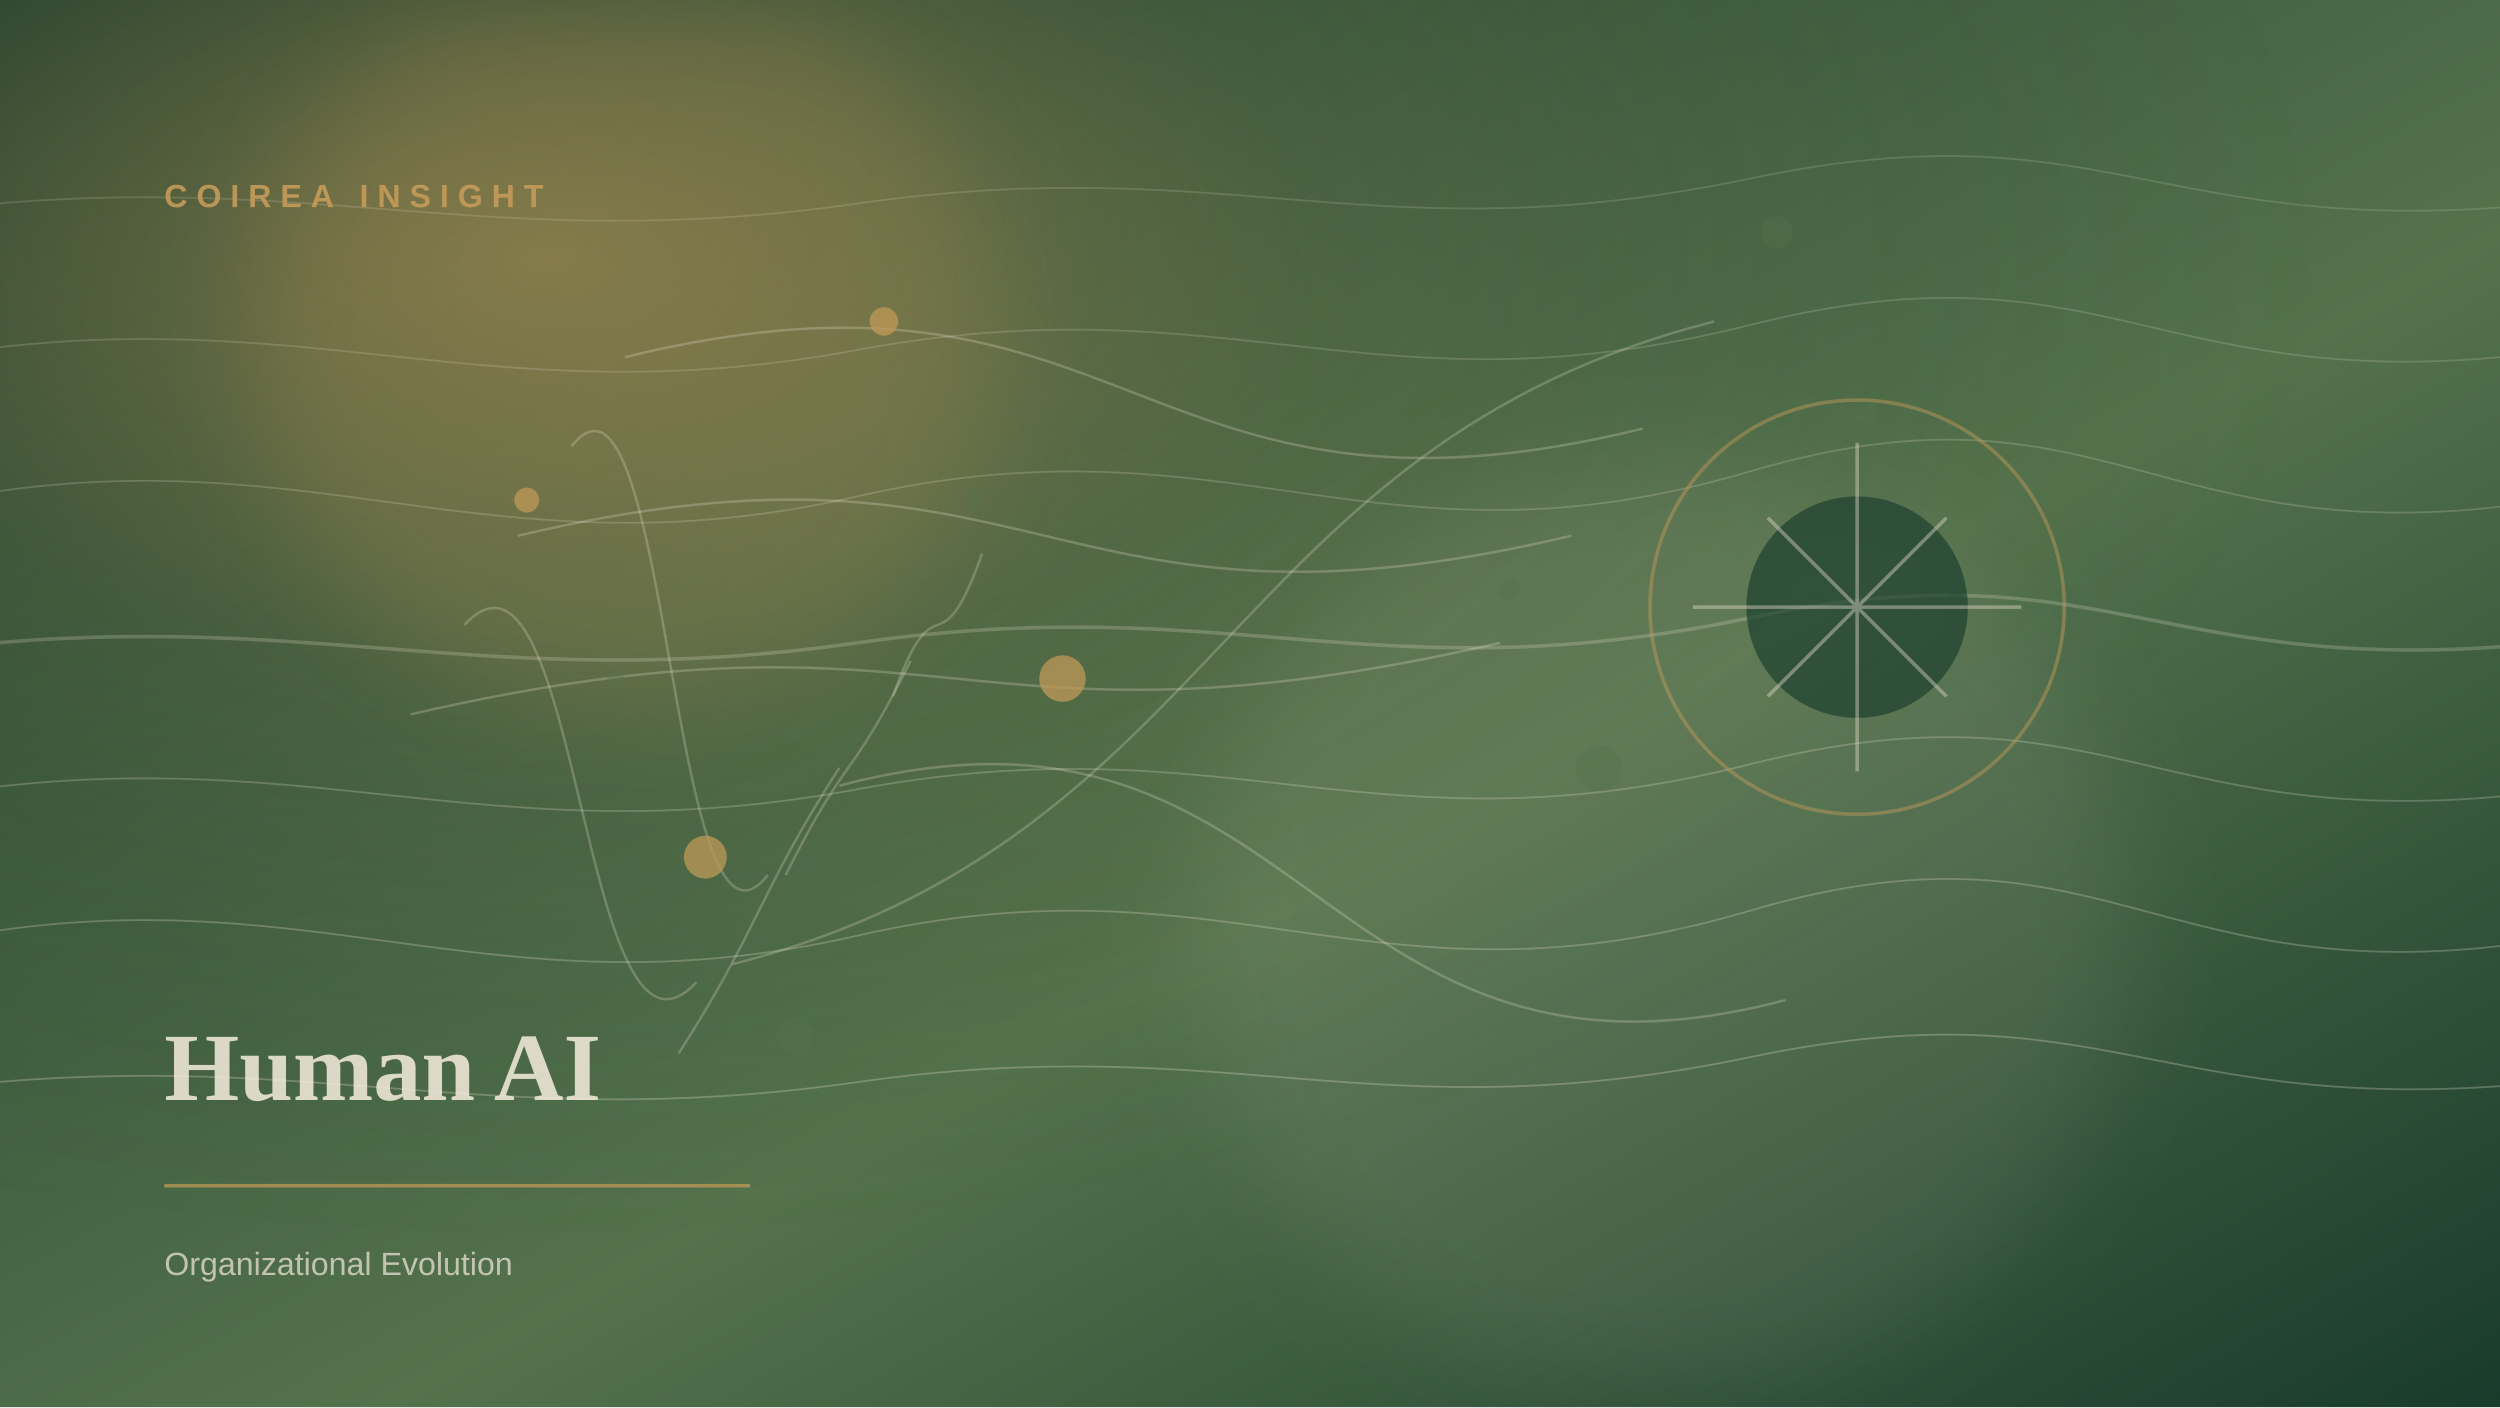
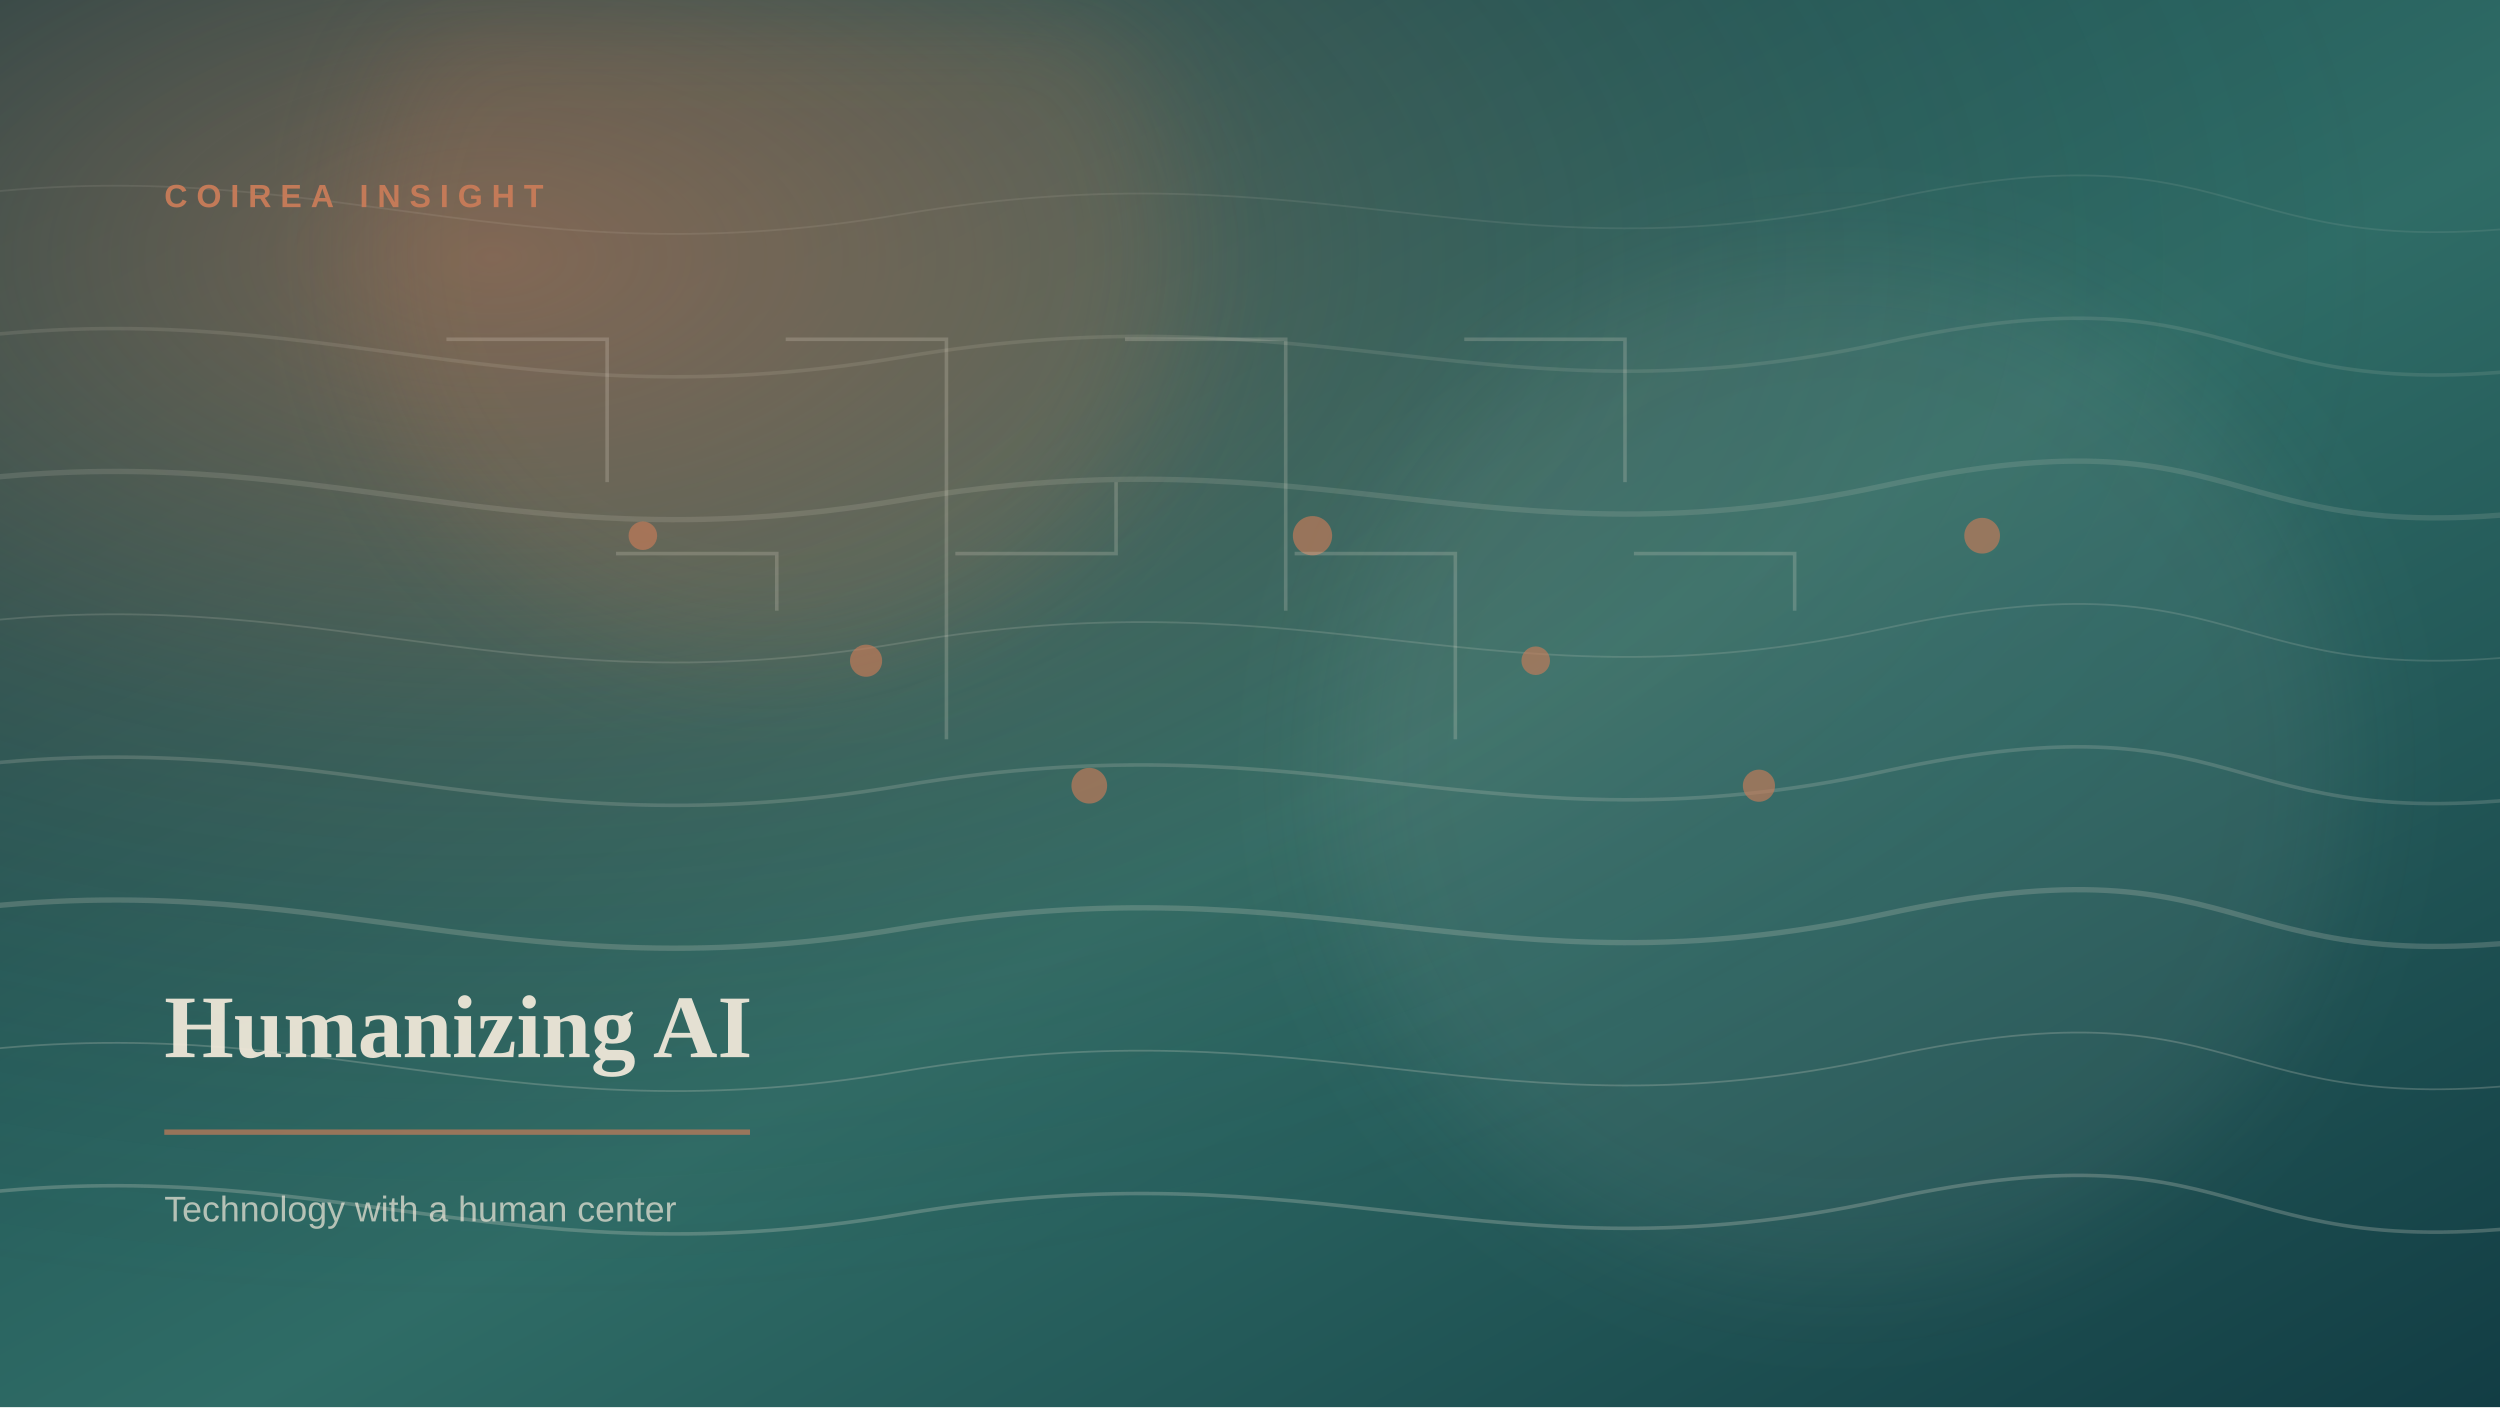
<svg xmlns="http://www.w3.org/2000/svg" width="1400" height="788" viewBox="0 0 1400 788" role="img" aria-labelledby="title desc">
  <defs>
    <linearGradient id="bg" x1="0" y1="0" x2="1" y2="1">
-       <stop offset="0" stop-color="#193b2b" />
-       <stop offset=".58" stop-color="#54724c" />
-       <stop offset="1" stop-color="#193b2b" />
+       <stop offset="0" stop-color="#123d44" />
+       <stop offset=".55" stop-color="#2f6c66" />
+       <stop offset="1" stop-color="#123d44" />
    </linearGradient>
-     <radialGradient id="glow" cx=".22" cy=".18" r=".72">
-       <stop offset="0" stop-color="#c29a58" stop-opacity=".5" />
-       <stop offset=".42" stop-color="#c29a58" stop-opacity=".12" />
-       <stop offset="1" stop-color="#193b2b" stop-opacity="0" />
+     <radialGradient id="glow" cx=".2" cy=".18" r=".76">
+       <stop offset="0" stop-color="#c77b58" stop-opacity=".52" />
+       <stop offset=".46" stop-color="#c77b58" stop-opacity=".14" />
+       <stop offset="1" stop-color="#123d44" stop-opacity="0" />
    </radialGradient>
    <filter id="soft">
-       <feGaussianBlur stdDeviation="28" />
+       <feGaussianBlur stdDeviation="30" />
    </filter>
  </defs>
  <rect width="1400" height="788" fill="url(#bg)" />
  <rect width="1400" height="788" fill="url(#glow)" />
-   <circle cx="350" cy="190" r="210" fill="#c29a58" opacity=".18" filter="url(#soft)" />
-   <circle cx="930" cy="520" r="260" fill="#f3eadb" opacity=".08" filter="url(#soft)" />
-   <path d="M-40 118 C 170 92, 270 144, 480 114 S 770 144, 980 100 S 1210 144, 1460 110" fill="none" stroke="#f3eadb" stroke-width="1" opacity="0.16" />
-   <path d="M-40 200 C 170 165, 270 235, 480 196 S 770 235, 980 182 S 1210 235, 1460 192" fill="none" stroke="#f3eadb" stroke-width="1" opacity="0.178" />
-   <path d="M-40 282 C 170 238, 270 326, 480 278 S 770 326, 980 264 S 1210 326, 1460 274" fill="none" stroke="#f3eadb" stroke-width="1" opacity="0.196" />
-   <path d="M-40 364 C 170 338, 270 390, 480 360 S 770 390, 980 346 S 1210 390, 1460 356" fill="none" stroke="#f3eadb" stroke-width="2" opacity="0.214" />
-   <path d="M-40 446 C 170 411, 270 481, 480 442 S 770 481, 980 428 S 1210 481, 1460 438" fill="none" stroke="#f3eadb" stroke-width="1" opacity="0.232" />
-   <path d="M-40 528 C 170 484, 270 572, 480 524 S 770 572, 980 510 S 1210 572, 1460 520" fill="none" stroke="#f3eadb" stroke-width="1" opacity="0.25" />
-   <path d="M-40 610 C 170 584, 270 636, 480 606 S 770 636, 980 592 S 1210 636, 1460 602" fill="none" stroke="#f3eadb" stroke-width="1" opacity="0.268" />
-   <path d="M230 400 C 535 330, 535 430, 840 360" fill="none" stroke="#f3eadb" stroke-width="1.4" opacity=".24" />
-   <path d="M260 350 C 325 280, 325 620, 390 550" fill="none" stroke="#f3eadb" stroke-width="1.4" opacity=".24" />
-   <path d="M290 300 C 585 230, 585 370, 880 300" fill="none" stroke="#f3eadb" stroke-width="1.4" opacity=".24" />
-   <path d="M320 250 C 375 180, 375 560, 430 490" fill="none" stroke="#f3eadb" stroke-width="1.4" opacity=".24" />
-   <path d="M350 200 C 635 130, 635 310, 920 240" fill="none" stroke="#f3eadb" stroke-width="1.4" opacity=".24" />
-   <path d="M380 590 C 425 520, 425 500, 470 430" fill="none" stroke="#f3eadb" stroke-width="1.4" opacity=".24" />
-   <path d="M410 540 C 685 470, 685 250, 960 180" fill="none" stroke="#f3eadb" stroke-width="1.4" opacity=".24" />
-   <path d="M440 490 C 475 420, 475 440, 510 370" fill="none" stroke="#f3eadb" stroke-width="1.4" opacity=".24" />
-   <path d="M470 440 C 735 370, 735 630, 1000 560" fill="none" stroke="#f3eadb" stroke-width="1.4" opacity=".24" />
-   <path d="M500 390 C 525 320, 525 380, 550 310" fill="none" stroke="#f3eadb" stroke-width="1.4" opacity=".24" />
-   <circle cx="595" cy="380" r="13" fill="#c29a58" opacity="0.72" />
-   <circle cx="1095" cy="330" r="5" fill="#54724c" opacity="0.38" />
-   <circle cx="545" cy="280" r="6" fill="#54724c" opacity="0.38" />
-   <circle cx="1045" cy="230" r="7" fill="#54724c" opacity="0.38" />
-   <circle cx="495" cy="180" r="8" fill="#c29a58" opacity="0.72" />
-   <circle cx="995" cy="130" r="9" fill="#54724c" opacity="0.38" />
-   <circle cx="445" cy="580" r="10" fill="#54724c" opacity="0.38" />
-   <circle cx="945" cy="530" r="11" fill="#54724c" opacity="0.38" />
-   <circle cx="395" cy="480" r="12" fill="#c29a58" opacity="0.72" />
-   <circle cx="895" cy="430" r="13" fill="#54724c" opacity="0.38" />
-   <circle cx="345" cy="380" r="5" fill="#54724c" opacity="0.38" />
-   <circle cx="845" cy="330" r="6" fill="#54724c" opacity="0.38" />
-   <circle cx="295" cy="280" r="7" fill="#c29a58" opacity="0.72" />
-   <g transform="translate(920 180)" opacity=".9">
-     <circle cx="120" cy="160" r="116" fill="none" stroke="#c29a58" stroke-width="2" opacity=".52" />
-     <circle cx="120" cy="160" r="62" fill="#193b2b" opacity=".74" />
-     <path d="M28 160H212M120 68V252M70 110L170 210M170 110L70 210" stroke="#f3eadb" stroke-width="2" opacity=".42" />
+   <circle cx="430" cy="140" r="230" fill="#c77b58" opacity=".16" filter="url(#soft)" />
+   <circle cx="1030" cy="430" r="285" fill="#f3eadb" opacity=".07" filter="url(#soft)" />
+   <path d="M-60 115 C170 75, 270 160, 505 120 S835 160, 1055 112 S1235 160, 1465 120" fill="none" stroke="#f3eadb" stroke-width="1" opacity="0.09" />
+   <path d="M-60 195 C170 155, 270 240, 505 200 S835 240, 1055 192 S1235 240, 1465 200" fill="none" stroke="#f3eadb" stroke-width="2" opacity="0.11" />
+   <path d="M-60 275 C170 235, 270 320, 505 280 S835 320, 1055 272 S1235 320, 1465 280" fill="none" stroke="#f3eadb" stroke-width="3" opacity="0.13" />
+   <path d="M-60 355 C170 315, 270 400, 505 360 S835 400, 1055 352 S1235 400, 1465 360" fill="none" stroke="#f3eadb" stroke-width="1" opacity="0.15" />
+   <path d="M-60 435 C170 395, 270 480, 505 440 S835 480, 1055 432 S1235 480, 1465 440" fill="none" stroke="#f3eadb" stroke-width="2" opacity="0.17" />
+   <path d="M-60 515 C170 475, 270 560, 505 520 S835 560, 1055 512 S1235 560, 1465 520" fill="none" stroke="#f3eadb" stroke-width="3" opacity="0.19" />
+   <path d="M-60 595 C170 555, 270 640, 505 600 S835 640, 1055 592 S1235 640, 1465 600" fill="none" stroke="#f3eadb" stroke-width="1" opacity="0.21" />
+   <path d="M-60 675 C170 635, 270 720, 505 680 S835 720, 1055 672 S1235 720, 1465 680" fill="none" stroke="#f3eadb" stroke-width="2" opacity="0.23" />
+   <g opacity=".9">
+     <circle cx="360" cy="300" r="8" fill="#c77b58" opacity=".72" />
+     <circle cx="485" cy="370" r="9" fill="#c77b58" opacity=".72" />
+     <circle cx="610" cy="440" r="10" fill="#c77b58" opacity=".72" />
+     <circle cx="735" cy="300" r="11" fill="#c77b58" opacity=".72" />
+     <circle cx="860" cy="370" r="8" fill="#c77b58" opacity=".72" />
+     <circle cx="985" cy="440" r="9" fill="#c77b58" opacity=".72" />
+     <circle cx="1110" cy="300" r="10" fill="#c77b58" opacity=".72" />
+     <path d="M250 190 H340 V270" fill="none" stroke="#f3eadb" stroke-width="2" opacity=".22" />
+     <path d="M345 310 H435 V342" fill="none" stroke="#f3eadb" stroke-width="2" opacity=".22" />
+     <path d="M440 190 H530 V414" fill="none" stroke="#f3eadb" stroke-width="2" opacity=".22" />
+     <path d="M535 310 H625 V270" fill="none" stroke="#f3eadb" stroke-width="2" opacity=".22" />
+     <path d="M630 190 H720 V342" fill="none" stroke="#f3eadb" stroke-width="2" opacity=".22" />
+     <path d="M725 310 H815 V414" fill="none" stroke="#f3eadb" stroke-width="2" opacity=".22" />
+     <path d="M820 190 H910 V270" fill="none" stroke="#f3eadb" stroke-width="2" opacity=".22" />
+     <path d="M915 310 H1005 V342" fill="none" stroke="#f3eadb" stroke-width="2" opacity=".22" />
  </g>
-   <g opacity=".92">
-     <text x="92" y="116" font-size="18" font-family="Arial, sans-serif" font-weight="800" letter-spacing="5" fill="#c29a58">COIREA INSIGHT</text>
-     <text x="92" y="616" font-size="54" font-family="Georgia, 'Times New Roman', serif" font-weight="700" fill="#f3eadb" opacity=".94">Human AI</text>
+   <g opacity=".96">
+     <text x="92" y="116" font-size="18" font-family="Arial, sans-serif" font-weight="800" letter-spacing="5" fill="#c77b58">COIREA INSIGHT</text>
+     <text x="92" y="592" font-size="50" font-family="Georgia, 'Times New Roman', serif" font-weight="700" fill="#f3eadb" opacity=".96">Humanizing AI</text>
+     <path d="M92 634H420" stroke="#c77b58" stroke-width="3" opacity=".72" />
+     <text x="92" y="684" font-size="20" font-family="Arial, sans-serif" fill="#f3eadb" opacity=".72">Technology with a human center</text>
  </g>
-   <path d="M92 664H420" stroke="#c29a58" stroke-width="2" opacity=".72" />
-   <text x="92" y="714" font-size="18" font-family="Arial, sans-serif" fill="#f3eadb" opacity=".7">Organizational Evolution</text>
</svg>
